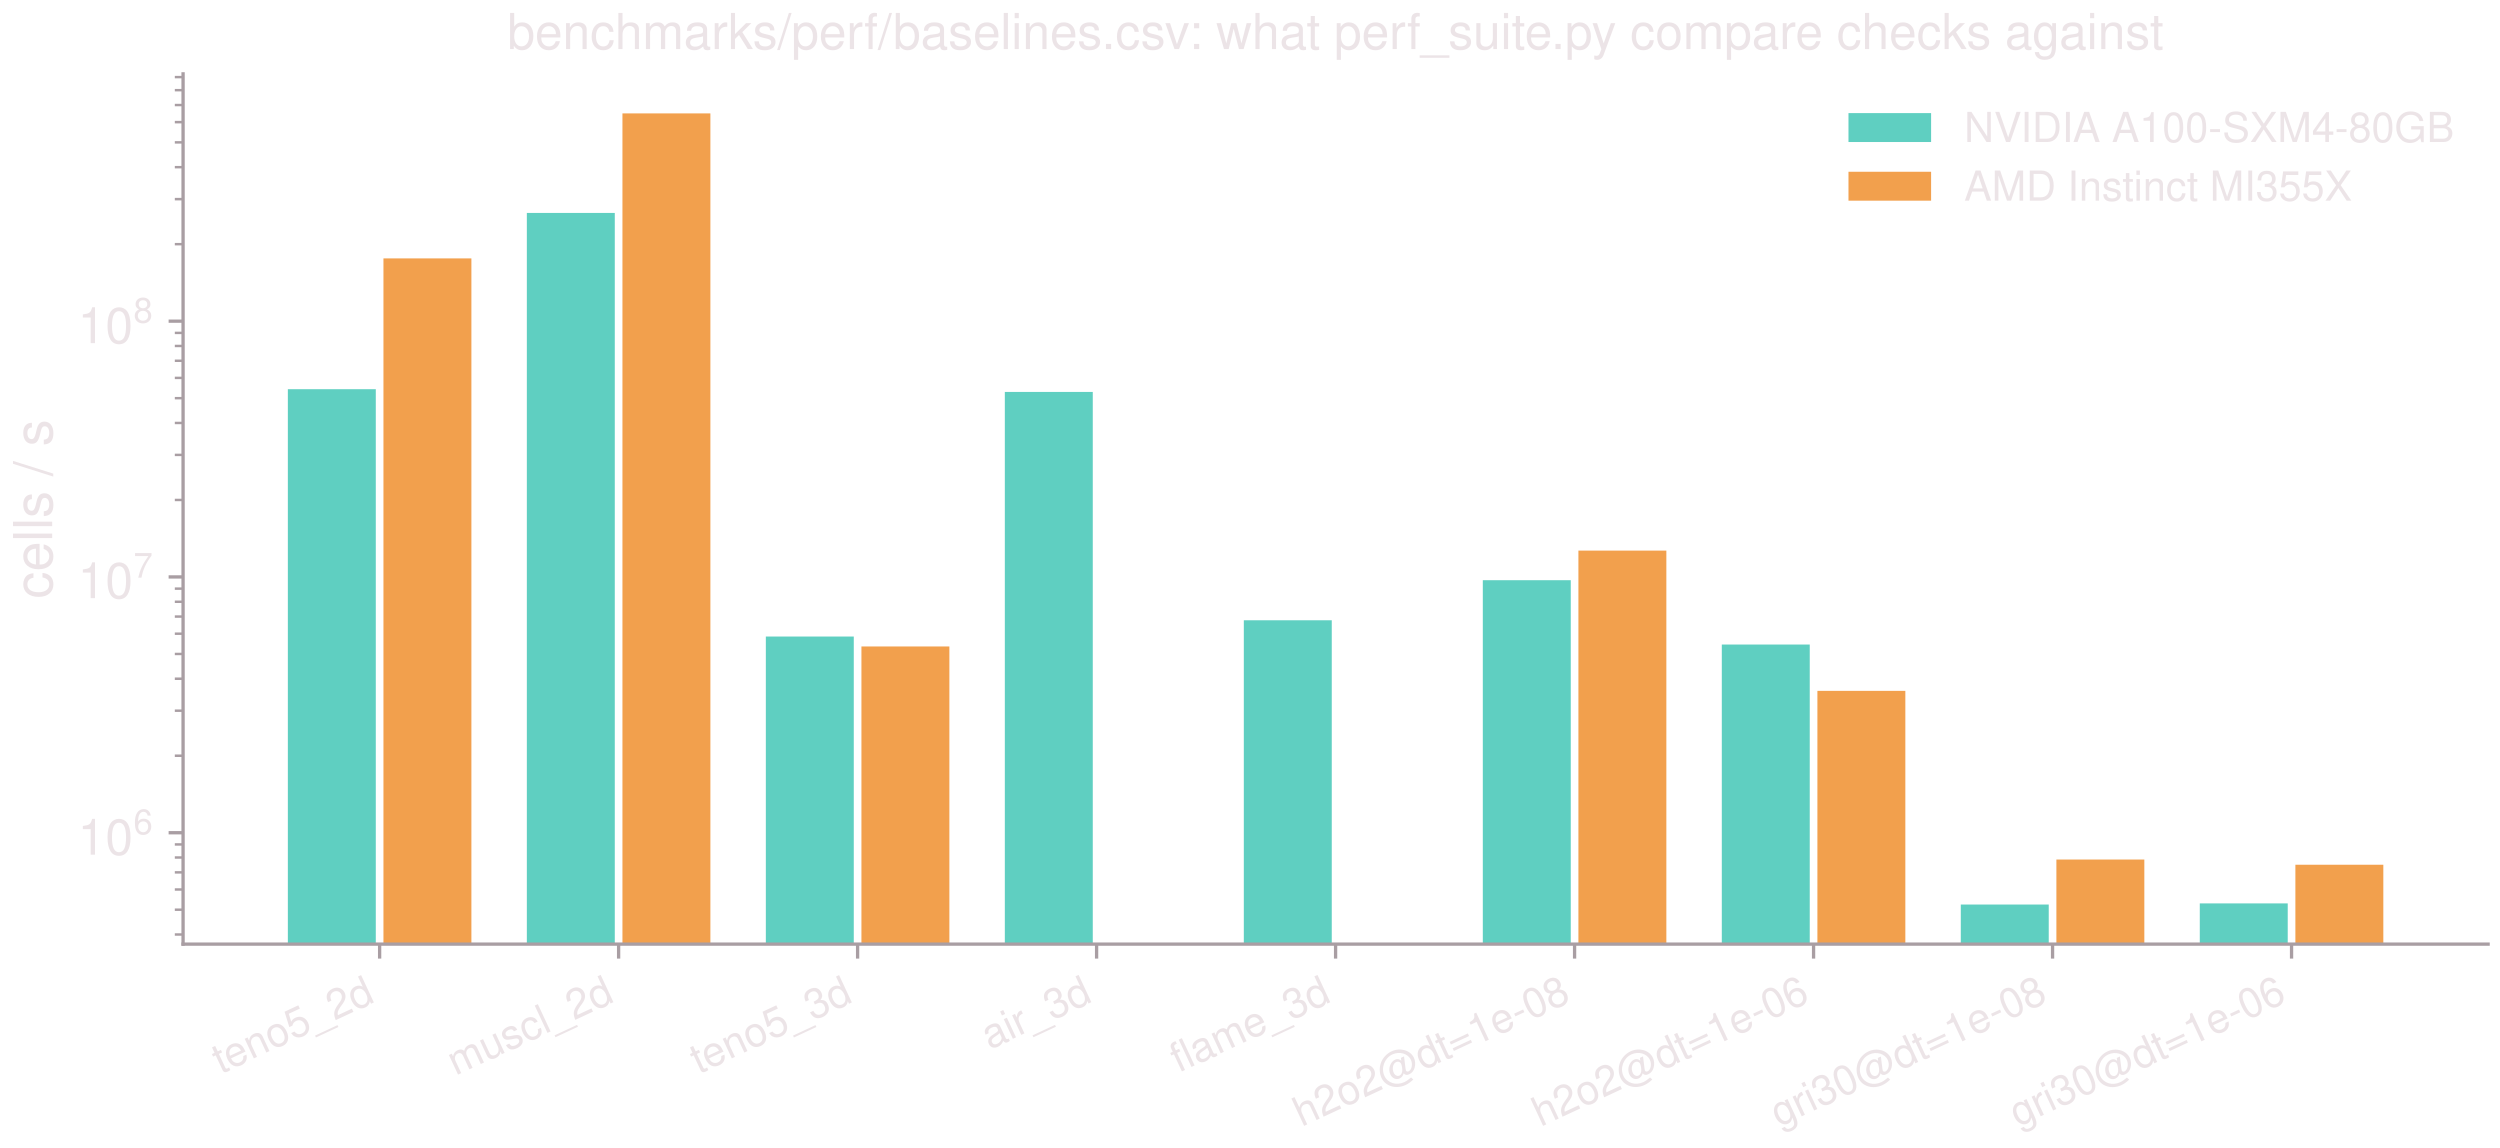
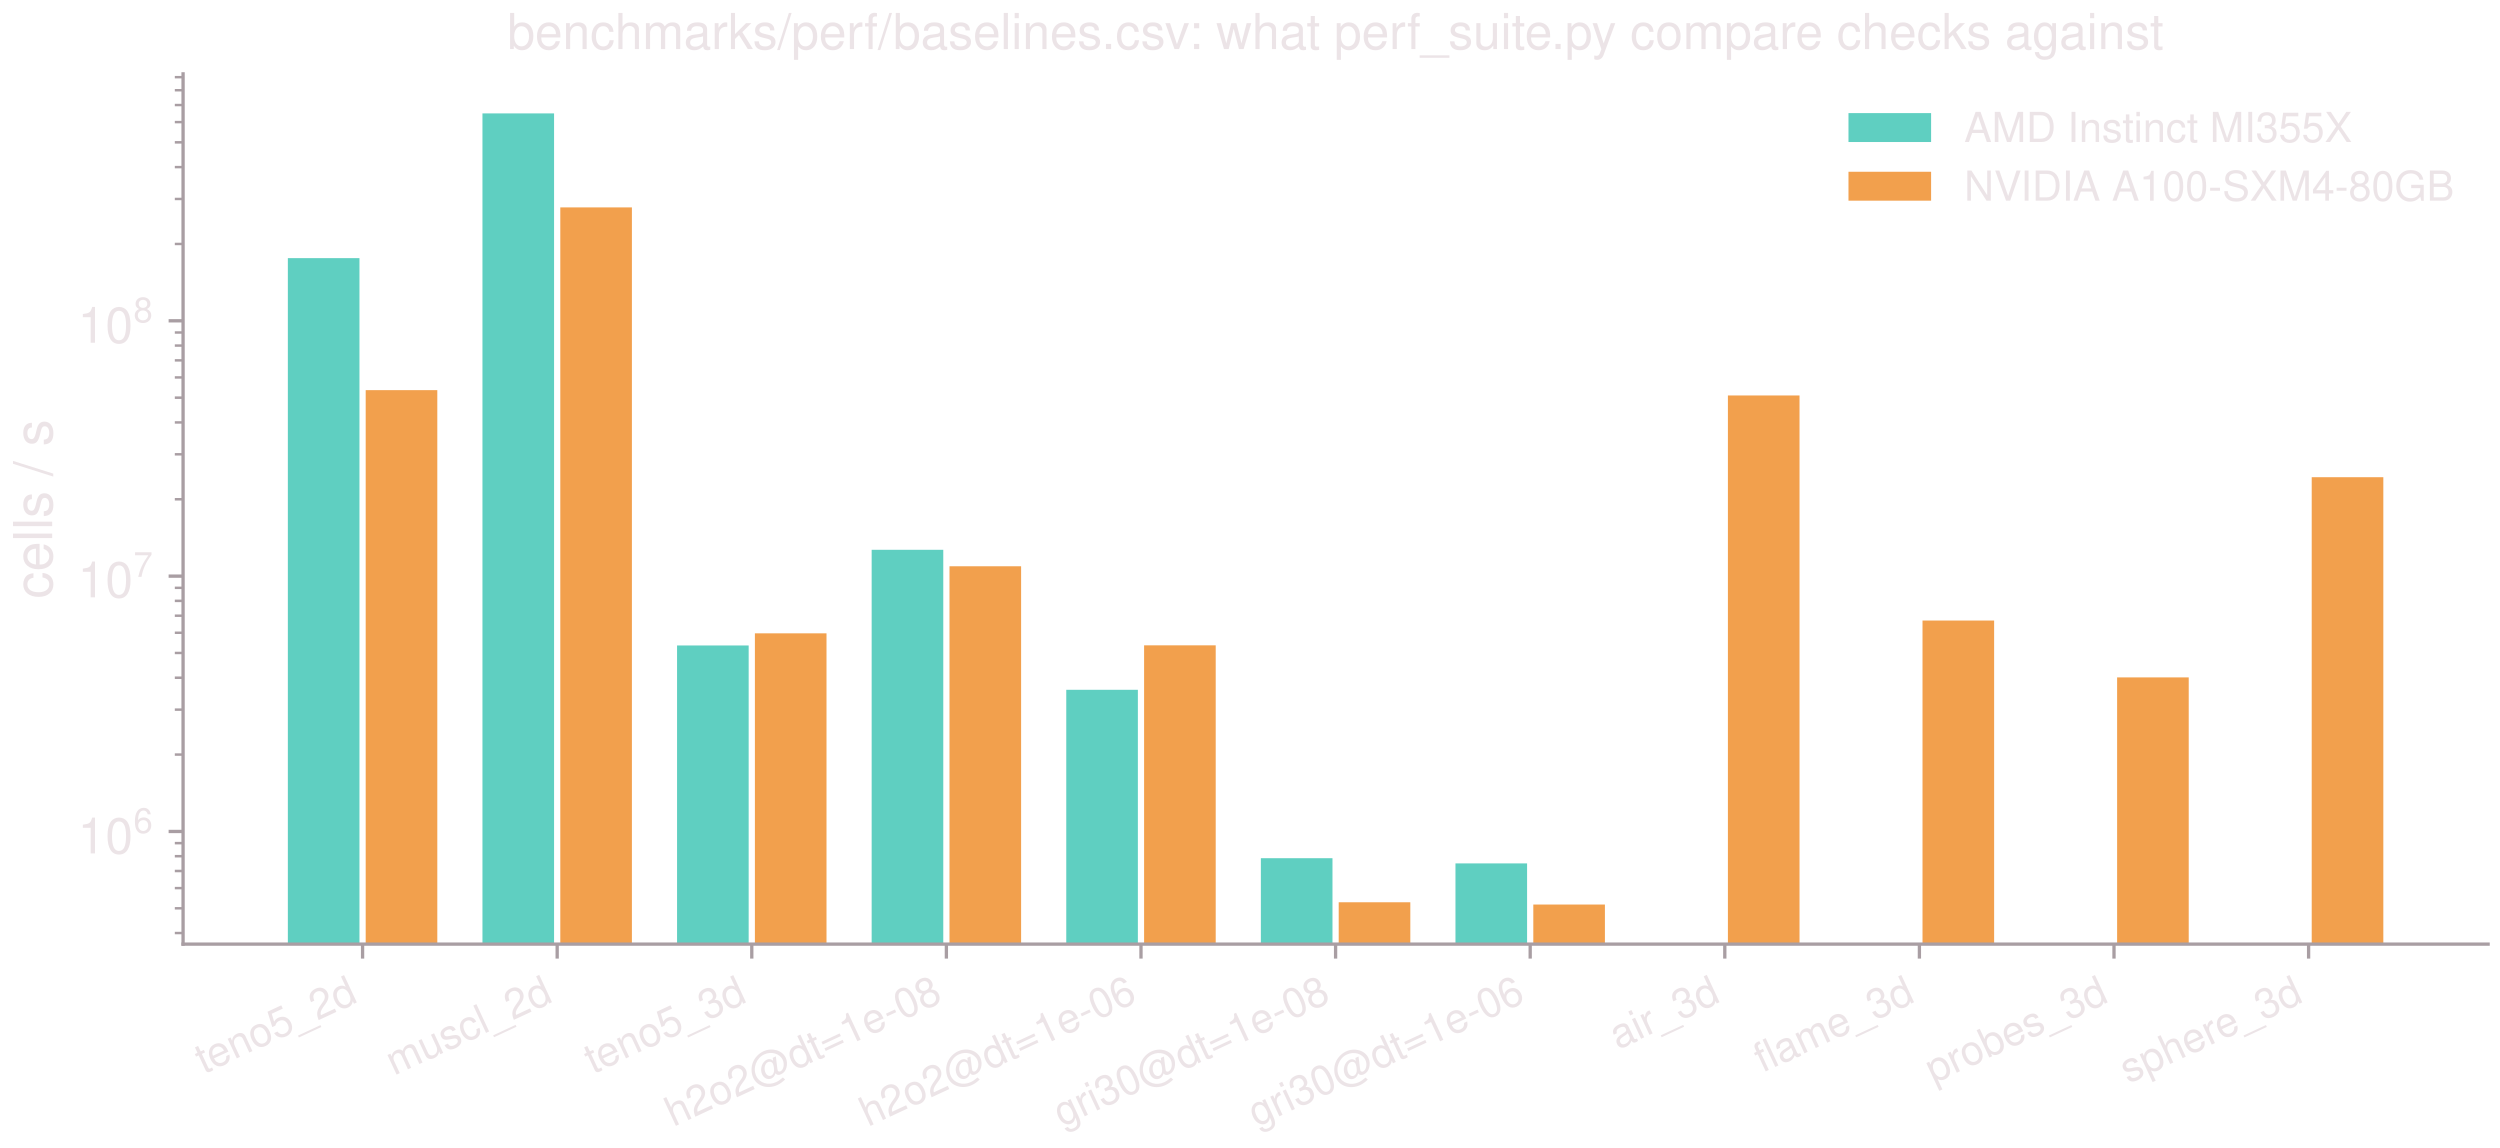
<svg xmlns="http://www.w3.org/2000/svg" xmlns:xlink="http://www.w3.org/1999/xlink" width="605.199pt" height="277.722pt" viewBox="0 0 605.199 277.722" version="1.1">
  <defs>
    <style type="text/css">*{stroke-linejoin: round; stroke-linecap: butt}</style>
  </defs>
  <g id="figure_1">
    <g id="patch_1">
      <path d="M -0 277.722  L 605.199 277.722  L 605.199 0  L -0 0  L -0 277.722  z " style="fill: none" />
    </g>
    <g id="axes_1">
      <g id="patch_2">
        <path d="M 44.319 228.552  L 602.319 228.552  L 602.319 17.88  L 44.319 17.88  L 44.319 228.552  z " style="fill: none" />
      </g>
      <g id="patch_3">
-         <path d="M 69.683 62491.98  L 90.973 62491.98  L 90.973 94.22  L 69.683 94.22  z " clip-path="url(#p483e3d25a0)" style="fill: #5fcfc1" />
+         <path d="M 69.683 62380.965  L 87.019 62380.965  L 87.019 62.485  L 69.683 62.485  z " clip-path="url(#p483e3d25a0)" style="fill: #5fcfc1" />
      </g>
      <g id="patch_4">
-         <path d="M 127.538 62491.98  L 148.828 62491.98  L 148.828 51.542  L 127.538 51.542  z " clip-path="url(#p483e3d25a0)" style="fill: #5fcfc1" />
+         <path d="M 116.792 62380.965  L 134.128 62380.965  L 134.128 27.456  L 116.792 27.456  z " clip-path="url(#p483e3d25a0)" style="fill: #5fcfc1" />
      </g>
      <g id="patch_5">
-         <path d="M 185.393 62491.98  L 206.683 62491.98  L 206.683 154.086  L 185.393 154.086  z " clip-path="url(#p483e3d25a0)" style="fill: #5fcfc1" />
+         <path d="M 163.901 62380.965  L 181.237 62380.965  L 181.237 156.259  L 163.901 156.259  z " clip-path="url(#p483e3d25a0)" style="fill: #5fcfc1" />
      </g>
      <g id="patch_6">
-         <path d="M 243.248 62491.98  L 264.538 62491.98  L 264.538 94.873  L 243.248 94.873  z " clip-path="url(#p483e3d25a0)" style="fill: #5fcfc1" />
+         <path d="M 211.01 62380.965  L 228.347 62380.965  L 228.347 133.095  L 211.01 133.095  z " clip-path="url(#p483e3d25a0)" style="fill: #5fcfc1" />
      </g>
      <g id="patch_7">
-         <path d="M 301.103 62491.98  L 322.393 62491.98  L 322.393 150.158  L 301.103 150.158  z " clip-path="url(#p483e3d25a0)" style="fill: #5fcfc1" />
+         <path d="M 258.12 62380.965  L 275.456 62380.965  L 275.456 166.99  L 258.12 166.99  z " clip-path="url(#p483e3d25a0)" style="fill: #5fcfc1" />
      </g>
      <g id="patch_8">
-         <path d="M 358.958 62491.98  L 380.248 62491.98  L 380.248 140.451  L 358.958 140.451  z " clip-path="url(#p483e3d25a0)" style="fill: #5fcfc1" />
+         <path d="M 305.229 62380.965  L 322.565 62380.965  L 322.565 207.755  L 305.229 207.755  z " clip-path="url(#p483e3d25a0)" style="fill: #5fcfc1" />
      </g>
      <g id="patch_9">
-         <path d="M 416.813 62491.98  L 438.103 62491.98  L 438.103 156.02  L 416.813 156.02  z " clip-path="url(#p483e3d25a0)" style="fill: #5fcfc1" />
+         <path d="M 352.338 62380.965  L 369.675 62380.965  L 369.675 209.014  L 352.338 209.014  z " clip-path="url(#p483e3d25a0)" style="fill: #5fcfc1" />
      </g>
      <g id="patch_10">
-         <path d="M 474.668 62491.98  L 495.958 62491.98  L 495.958 218.976  L 474.668 218.976  z " clip-path="url(#p483e3d25a0)" style="fill: #5fcfc1" />
+         <path d="M 88.526 62380.965  L 105.863 62380.965  L 105.863 94.45  L 88.526 94.45  z " clip-path="url(#p483e3d25a0)" style="fill: #f2a04d" />
      </g>
      <g id="patch_11">
-         <path d="M 532.523 62491.98  L 553.813 62491.98  L 553.813 218.69  L 532.523 218.69  z " clip-path="url(#p483e3d25a0)" style="fill: #5fcfc1" />
+         <path d="M 135.636 62380.965  L 152.972 62380.965  L 152.972 50.214  L 135.636 50.214  z " clip-path="url(#p483e3d25a0)" style="fill: #f2a04d" />
      </g>
      <g id="patch_12">
-         <path d="M 92.825 62491.98  L 114.115 62491.98  L 114.115 62.547  L 92.825 62.547  z " clip-path="url(#p483e3d25a0)" style="fill: #f2a04d" />
+         <path d="M 182.745 62380.965  L 200.081 62380.965  L 200.081 153.315  L 182.745 153.315  z " clip-path="url(#p483e3d25a0)" style="fill: #f2a04d" />
      </g>
      <g id="patch_13">
-         <path d="M 150.68 62491.98  L 171.97 62491.98  L 171.97 27.456  L 150.68 27.456  z " clip-path="url(#p483e3d25a0)" style="fill: #f2a04d" />
+         <path d="M 229.854 62380.965  L 247.19 62380.965  L 247.19 137.082  L 229.854 137.082  z " clip-path="url(#p483e3d25a0)" style="fill: #f2a04d" />
      </g>
      <g id="patch_14">
-         <path d="M 208.535 62491.98  L 229.825 62491.98  L 229.825 156.488  L 208.535 156.488  z " clip-path="url(#p483e3d25a0)" style="fill: #f2a04d" />
+         <path d="M 276.963 62380.965  L 294.3 62380.965  L 294.3 156.224  L 276.963 156.224  z " clip-path="url(#p483e3d25a0)" style="fill: #f2a04d" />
      </g>
      <g id="patch_15">
-         <path d="M 382.1 62491.98  L 403.39 62491.98  L 403.39 133.283  L 382.1 133.283  z " clip-path="url(#p483e3d25a0)" style="fill: #f2a04d" />
+         <path d="M 324.073 62380.965  L 341.409 62380.965  L 341.409 218.426  L 324.073 218.426  z " clip-path="url(#p483e3d25a0)" style="fill: #f2a04d" />
      </g>
      <g id="patch_16">
-         <path d="M 439.955 62491.98  L 461.245 62491.98  L 461.245 167.239  L 439.955 167.239  z " clip-path="url(#p483e3d25a0)" style="fill: #f2a04d" />
+         <path d="M 371.182 62380.965  L 388.518 62380.965  L 388.518 218.976  L 371.182 218.976  z " clip-path="url(#p483e3d25a0)" style="fill: #f2a04d" />
      </g>
      <g id="patch_17">
-         <path d="M 497.81 62491.98  L 519.1 62491.98  L 519.1 208.076  L 497.81 208.076  z " clip-path="url(#p483e3d25a0)" style="fill: #f2a04d" />
+         <path d="M 418.291 62380.965  L 435.628 62380.965  L 435.628 95.735  L 418.291 95.735  z " clip-path="url(#p483e3d25a0)" style="fill: #f2a04d" />
      </g>
      <g id="patch_18">
-         <path d="M 555.665 62491.98  L 576.955 62491.98  L 576.955 209.337  L 555.665 209.337  z " clip-path="url(#p483e3d25a0)" style="fill: #f2a04d" />
+         <path d="M 465.401 62380.965  L 482.737 62380.965  L 482.737 150.219  L 465.401 150.219  z " clip-path="url(#p483e3d25a0)" style="fill: #f2a04d" />
+       </g>
+       <g id="patch_19">
+         <path d="M 512.51 62380.965  L 529.846 62380.965  L 529.846 163.991  L 512.51 163.991  z " clip-path="url(#p483e3d25a0)" style="fill: #f2a04d" />
+       </g>
+       <g id="patch_20">
+         <path d="M 559.619 62380.965  L 576.955 62380.965  L 576.955 115.525  L 559.619 115.525  z " clip-path="url(#p483e3d25a0)" style="fill: #f2a04d" />
      </g>
      <g id="matplotlib.axis_1">
        <g id="xtick_1">
          <g id="line2d_1">
            <defs>
              <path id="me1e8b48456" d="M 0 0  L 0 3.5  " style="stroke: #a99ea3; stroke-width: 0.8" />
            </defs>
            <g>
-               <use xlink:href="#me1e8b48456" x="91.899" y="228.552" style="fill: #a99ea3; stroke: #a99ea3; stroke-width: 0.8" />
+               <use xlink:href="#me1e8b48456" x="87.773" y="228.552" style="fill: #a99ea3; stroke: #a99ea3; stroke-width: 0.8" />
            </g>
          </g>
          <g id="text_1">
-             <text style="font-size: 10px; font-family: 'Helvetica', 'Arial', 'DejaVu Sans'; fill: #ece4e7" transform="translate(53.38354 259.9745) rotate(-25)">teno5_2d</text>
+             <text style="font-size: 10px; font-family: 'Helvetica', 'Arial', 'DejaVu Sans'; fill: #ece4e7" transform="translate(49.25718 259.9745) rotate(-25)">teno5_2d</text>
          </g>
        </g>
        <g id="xtick_2">
          <g id="line2d_2">
            <g>
-               <use xlink:href="#me1e8b48456" x="149.754" y="228.552" style="fill: #a99ea3; stroke: #a99ea3; stroke-width: 0.8" />
+               <use xlink:href="#me1e8b48456" x="134.882" y="228.552" style="fill: #a99ea3; stroke: #a99ea3; stroke-width: 0.8" />
            </g>
          </g>
          <g id="text_2">
-             <text style="font-size: 10px; font-family: 'Helvetica', 'Arial', 'DejaVu Sans'; fill: #ece4e7" transform="translate(110.2501 260.4354) rotate(-25)">muscl_2d</text>
+             <text style="font-size: 10px; font-family: 'Helvetica', 'Arial', 'DejaVu Sans'; fill: #ece4e7" transform="translate(95.37802 260.4354) rotate(-25)">muscl_2d</text>
          </g>
        </g>
        <g id="xtick_3">
          <g id="line2d_3">
            <g>
-               <use xlink:href="#me1e8b48456" x="207.609" y="228.552" style="fill: #a99ea3; stroke: #a99ea3; stroke-width: 0.8" />
+               <use xlink:href="#me1e8b48456" x="181.991" y="228.552" style="fill: #a99ea3; stroke: #a99ea3; stroke-width: 0.8" />
            </g>
          </g>
          <g id="text_3">
-             <text style="font-size: 10px; font-family: 'Helvetica', 'Arial', 'DejaVu Sans'; fill: #ece4e7" transform="translate(169.0936 259.9745) rotate(-25)">teno5_3d</text>
+             <text style="font-size: 10px; font-family: 'Helvetica', 'Arial', 'DejaVu Sans'; fill: #ece4e7" transform="translate(143.4757 259.9745) rotate(-25)">teno5_3d</text>
          </g>
        </g>
        <g id="xtick_4">
          <g id="line2d_4">
            <g>
-               <use xlink:href="#me1e8b48456" x="265.464" y="228.552" style="fill: #a99ea3; stroke: #a99ea3; stroke-width: 0.8" />
+               <use xlink:href="#me1e8b48456" x="229.1" y="228.552" style="fill: #a99ea3; stroke: #a99ea3; stroke-width: 0.8" />
            </g>
          </g>
          <g id="text_4">
-             <text style="font-size: 10px; font-family: 'Helvetica', 'Arial', 'DejaVu Sans'; fill: #ece4e7" transform="translate(239.5547 254.0961) rotate(-25)">air_3d</text>
+             <text style="font-size: 10px; font-family: 'Helvetica', 'Arial', 'DejaVu Sans'; fill: #ece4e7" transform="translate(162.9936 272.8406) rotate(-25)">h2o2@dt=1e-08</text>
          </g>
        </g>
        <g id="xtick_5">
          <g id="line2d_5">
            <g>
-               <use xlink:href="#me1e8b48456" x="323.319" y="228.552" style="fill: #a99ea3; stroke: #a99ea3; stroke-width: 0.8" />
+               <use xlink:href="#me1e8b48456" x="276.21" y="228.552" style="fill: #a99ea3; stroke: #a99ea3; stroke-width: 0.8" />
            </g>
          </g>
          <g id="text_5">
-             <text style="font-size: 10px; font-family: 'Helvetica', 'Arial', 'DejaVu Sans'; fill: #ece4e7" transform="translate(285.3205 259.7334) rotate(-25)">flame_3d</text>
+             <text style="font-size: 10px; font-family: 'Helvetica', 'Arial', 'DejaVu Sans'; fill: #ece4e7" transform="translate(210.1029 272.8406) rotate(-25)">h2o2@dt=1e-06</text>
          </g>
        </g>
        <g id="xtick_6">
          <g id="line2d_6">
            <g>
-               <use xlink:href="#me1e8b48456" x="381.174" y="228.552" style="fill: #a99ea3; stroke: #a99ea3; stroke-width: 0.8" />
+               <use xlink:href="#me1e8b48456" x="323.319" y="228.552" style="fill: #a99ea3; stroke: #a99ea3; stroke-width: 0.8" />
            </g>
          </g>
          <g id="text_6">
-             <text style="font-size: 10px; font-family: 'Helvetica', 'Arial', 'DejaVu Sans'; fill: #ece4e7" transform="translate(315.0672 272.8406) rotate(-25)">h2o2@dt=1e-08</text>
+             <text style="font-size: 10px; font-family: 'Helvetica', 'Arial', 'DejaVu Sans'; fill: #ece4e7" transform="translate(257.0037 272.8366) rotate(-25)">gri30@dt=1e-08</text>
          </g>
        </g>
        <g id="xtick_7">
          <g id="line2d_7">
            <g>
-               <use xlink:href="#me1e8b48456" x="439.029" y="228.552" style="fill: #a99ea3; stroke: #a99ea3; stroke-width: 0.8" />
+               <use xlink:href="#me1e8b48456" x="370.428" y="228.552" style="fill: #a99ea3; stroke: #a99ea3; stroke-width: 0.8" />
            </g>
          </g>
          <g id="text_7">
-             <text style="font-size: 10px; font-family: 'Helvetica', 'Arial', 'DejaVu Sans'; fill: #ece4e7" transform="translate(372.9222 272.8406) rotate(-25)">h2o2@dt=1e-06</text>
+             <text style="font-size: 10px; font-family: 'Helvetica', 'Arial', 'DejaVu Sans'; fill: #ece4e7" transform="translate(304.113 272.8366) rotate(-25)">gri30@dt=1e-06</text>
          </g>
        </g>
        <g id="xtick_8">
          <g id="line2d_8">
            <g>
-               <use xlink:href="#me1e8b48456" x="496.884" y="228.552" style="fill: #a99ea3; stroke: #a99ea3; stroke-width: 0.8" />
+               <use xlink:href="#me1e8b48456" x="417.538" y="228.552" style="fill: #a99ea3; stroke: #a99ea3; stroke-width: 0.8" />
            </g>
          </g>
          <g id="text_8">
-             <text style="font-size: 10px; font-family: 'Helvetica', 'Arial', 'DejaVu Sans'; fill: #ece4e7" transform="translate(430.5688 272.8366) rotate(-25)">gri30@dt=1e-08</text>
+             <text style="font-size: 10px; font-family: 'Helvetica', 'Arial', 'DejaVu Sans'; fill: #ece4e7" transform="translate(391.6283 254.0961) rotate(-25)">air_3d</text>
          </g>
        </g>
        <g id="xtick_9">
          <g id="line2d_9">
            <g>
-               <use xlink:href="#me1e8b48456" x="554.739" y="228.552" style="fill: #a99ea3; stroke: #a99ea3; stroke-width: 0.8" />
+               <use xlink:href="#me1e8b48456" x="464.647" y="228.552" style="fill: #a99ea3; stroke: #a99ea3; stroke-width: 0.8" />
            </g>
          </g>
          <g id="text_9">
-             <text style="font-size: 10px; font-family: 'Helvetica', 'Arial', 'DejaVu Sans'; fill: #ece4e7" transform="translate(488.4238 272.8366) rotate(-25)">gri30@dt=1e-06</text>
+             <text style="font-size: 10px; font-family: 'Helvetica', 'Arial', 'DejaVu Sans'; fill: #ece4e7" transform="translate(426.6483 259.7334) rotate(-25)">flame_3d</text>
+           </g>
+         </g>
+         <g id="xtick_10">
+           <g id="line2d_10">
+             <g>
+               <use xlink:href="#me1e8b48456" x="511.756" y="228.552" style="fill: #a99ea3; stroke: #a99ea3; stroke-width: 0.8" />
+             </g>
+           </g>
+           <g id="text_10">
+             <text style="font-size: 10px; font-family: 'Helvetica', 'Arial', 'DejaVu Sans'; fill: #ece4e7" transform="translate(468.0465 262.3207) rotate(-25)">probes_3d</text>
+           </g>
+         </g>
+         <g id="xtick_11">
+           <g id="line2d_11">
+             <g>
+               <use xlink:href="#me1e8b48456" x="558.865" y="228.552" style="fill: #a99ea3; stroke: #a99ea3; stroke-width: 0.8" />
+             </g>
+           </g>
+           <g id="text_11">
+             <text style="font-size: 10px; font-family: 'Helvetica', 'Arial', 'DejaVu Sans'; fill: #ece4e7" transform="translate(515.1558 262.3207) rotate(-25)">sphere_3d</text>
          </g>
        </g>
      </g>
      <g id="matplotlib.axis_2">
        <g id="ytick_1">
-           <g id="line2d_10">
+           <g id="line2d_12">
            <defs>
              <path id="m45a4b21da7" d="M 0 0  L -3.5 0  " style="stroke: #a99ea3; stroke-width: 0.8" />
            </defs>
            <g>
-               <use xlink:href="#m45a4b21da7" x="44.319" y="201.587" style="fill: #a99ea3; stroke: #a99ea3; stroke-width: 0.8" />
-             </g>
-           </g>
-           <g id="text_10">
-             <g style="fill: #ece4e7" transform="translate(18.83898 207.047)">
+               <use xlink:href="#m45a4b21da7" x="44.319" y="201.278" style="fill: #a99ea3; stroke: #a99ea3; stroke-width: 0.8" />
+             </g>
+           </g>
+           <g id="text_12">
+             <g style="fill: #ece4e7" transform="translate(18.83898 206.7376)">
              <text>
                <tspan x="0" y="-0.149" style="font-size: 12px; font-family: 'Helvetica'; fill: #ece4e7">1</tspan>
                <tspan x="6.674" y="-0.149" style="font-size: 12px; font-family: 'Helvetica'; fill: #ece4e7">0</tspan>
                <tspan x="13.463" y="-5.105" style="font-size: 8.4px; font-family: 'Helvetica'; fill: #ece4e7">6</tspan>
              </text>
            </g>
          </g>
        </g>
        <g id="ytick_2">
-           <g id="line2d_11">
-             <g>
-               <use xlink:href="#m45a4b21da7" x="44.319" y="139.668" style="fill: #a99ea3; stroke: #a99ea3; stroke-width: 0.8" />
-             </g>
-           </g>
-           <g id="text_11">
-             <g style="fill: #ece4e7" transform="translate(18.83898 145.0682)">
+           <g id="line2d_13">
+             <g>
+               <use xlink:href="#m45a4b21da7" x="44.319" y="139.469" style="fill: #a99ea3; stroke: #a99ea3; stroke-width: 0.8" />
+             </g>
+           </g>
+           <g id="text_13">
+             <g style="fill: #ece4e7" transform="translate(18.83898 144.8687)">
              <text>
                <tspan x="0" y="-0.269" style="font-size: 12px; font-family: 'Helvetica'; fill: #ece4e7">1</tspan>
                <tspan x="6.674" y="-0.269" style="font-size: 12px; font-family: 'Helvetica'; fill: #ece4e7">0</tspan>
                <tspan x="13.463" y="-5.225" style="font-size: 8.4px; font-family: 'Helvetica'; fill: #ece4e7">7</tspan>
              </text>
            </g>
          </g>
        </g>
        <g id="ytick_3">
-           <g id="line2d_12">
-             <g>
-               <use xlink:href="#m45a4b21da7" x="44.319" y="77.749" style="fill: #a99ea3; stroke: #a99ea3; stroke-width: 0.8" />
-             </g>
-           </g>
-           <g id="text_12">
-             <g style="fill: #ece4e7" transform="translate(18.83898 83.20928)">
+           <g id="line2d_14">
+             <g>
+               <use xlink:href="#m45a4b21da7" x="44.319" y="77.66" style="fill: #a99ea3; stroke: #a99ea3; stroke-width: 0.8" />
+             </g>
+           </g>
+           <g id="text_14">
+             <g style="fill: #ece4e7" transform="translate(18.83898 83.1199)">
              <text>
                <tspan x="0" y="-0.149" style="font-size: 12px; font-family: 'Helvetica'; fill: #ece4e7">1</tspan>
                <tspan x="6.674" y="-0.149" style="font-size: 12px; font-family: 'Helvetica'; fill: #ece4e7">0</tspan>
                <tspan x="13.463" y="-5.105" style="font-size: 8.4px; font-family: 'Helvetica'; fill: #ece4e7">8</tspan>
              </text>
            </g>
          </g>
        </g>
        <g id="ytick_4">
-           <g id="line2d_13">
+           <g id="line2d_15">
            <defs>
              <path id="m265b139cae" d="M 0 0  L -2 0  " style="stroke: #a99ea3; stroke-width: 0.6" />
            </defs>
            <g>
-               <use xlink:href="#m265b139cae" x="44.319" y="226.227" style="fill: #a99ea3; stroke: #a99ea3; stroke-width: 0.6" />
+               <use xlink:href="#m265b139cae" x="44.319" y="225.874" style="fill: #a99ea3; stroke: #a99ea3; stroke-width: 0.6" />
            </g>
          </g>
        </g>
        <g id="ytick_5">
-           <g id="line2d_14">
-             <g>
-               <use xlink:href="#m265b139cae" x="44.319" y="220.226" style="fill: #a99ea3; stroke: #a99ea3; stroke-width: 0.6" />
+           <g id="line2d_16">
+             <g>
+               <use xlink:href="#m265b139cae" x="44.319" y="219.884" style="fill: #a99ea3; stroke: #a99ea3; stroke-width: 0.6" />
            </g>
          </g>
        </g>
        <g id="ytick_6">
-           <g id="line2d_15">
-             <g>
-               <use xlink:href="#m265b139cae" x="44.319" y="215.324" style="fill: #a99ea3; stroke: #a99ea3; stroke-width: 0.6" />
+           <g id="line2d_17">
+             <g>
+               <use xlink:href="#m265b139cae" x="44.319" y="214.99" style="fill: #a99ea3; stroke: #a99ea3; stroke-width: 0.6" />
            </g>
          </g>
        </g>
        <g id="ytick_7">
-           <g id="line2d_16">
-             <g>
-               <use xlink:href="#m265b139cae" x="44.319" y="211.178" style="fill: #a99ea3; stroke: #a99ea3; stroke-width: 0.6" />
+           <g id="line2d_18">
+             <g>
+               <use xlink:href="#m265b139cae" x="44.319" y="210.852" style="fill: #a99ea3; stroke: #a99ea3; stroke-width: 0.6" />
            </g>
          </g>
        </g>
        <g id="ytick_8">
-           <g id="line2d_17">
-             <g>
-               <use xlink:href="#m265b139cae" x="44.319" y="207.588" style="fill: #a99ea3; stroke: #a99ea3; stroke-width: 0.6" />
+           <g id="line2d_19">
+             <g>
+               <use xlink:href="#m265b139cae" x="44.319" y="207.267" style="fill: #a99ea3; stroke: #a99ea3; stroke-width: 0.6" />
            </g>
          </g>
        </g>
        <g id="ytick_9">
-           <g id="line2d_18">
-             <g>
-               <use xlink:href="#m265b139cae" x="44.319" y="204.42" style="fill: #a99ea3; stroke: #a99ea3; stroke-width: 0.6" />
+           <g id="line2d_20">
+             <g>
+               <use xlink:href="#m265b139cae" x="44.319" y="204.106" style="fill: #a99ea3; stroke: #a99ea3; stroke-width: 0.6" />
            </g>
          </g>
        </g>
        <g id="ytick_10">
-           <g id="line2d_19">
-             <g>
-               <use xlink:href="#m265b139cae" x="44.319" y="182.948" style="fill: #a99ea3; stroke: #a99ea3; stroke-width: 0.6" />
+           <g id="line2d_21">
+             <g>
+               <use xlink:href="#m265b139cae" x="44.319" y="182.671" style="fill: #a99ea3; stroke: #a99ea3; stroke-width: 0.6" />
            </g>
          </g>
        </g>
        <g id="ytick_11">
-           <g id="line2d_20">
-             <g>
-               <use xlink:href="#m265b139cae" x="44.319" y="172.044" style="fill: #a99ea3; stroke: #a99ea3; stroke-width: 0.6" />
+           <g id="line2d_22">
+             <g>
+               <use xlink:href="#m265b139cae" x="44.319" y="171.787" style="fill: #a99ea3; stroke: #a99ea3; stroke-width: 0.6" />
            </g>
          </g>
        </g>
        <g id="ytick_12">
-           <g id="line2d_21">
-             <g>
-               <use xlink:href="#m265b139cae" x="44.319" y="164.308" style="fill: #a99ea3; stroke: #a99ea3; stroke-width: 0.6" />
+           <g id="line2d_23">
+             <g>
+               <use xlink:href="#m265b139cae" x="44.319" y="164.065" style="fill: #a99ea3; stroke: #a99ea3; stroke-width: 0.6" />
            </g>
          </g>
        </g>
        <g id="ytick_13">
-           <g id="line2d_22">
-             <g>
-               <use xlink:href="#m265b139cae" x="44.319" y="158.308" style="fill: #a99ea3; stroke: #a99ea3; stroke-width: 0.6" />
+           <g id="line2d_24">
+             <g>
+               <use xlink:href="#m265b139cae" x="44.319" y="158.075" style="fill: #a99ea3; stroke: #a99ea3; stroke-width: 0.6" />
            </g>
          </g>
        </g>
        <g id="ytick_14">
-           <g id="line2d_23">
-             <g>
-               <use xlink:href="#m265b139cae" x="44.319" y="153.405" style="fill: #a99ea3; stroke: #a99ea3; stroke-width: 0.6" />
+           <g id="line2d_25">
+             <g>
+               <use xlink:href="#m265b139cae" x="44.319" y="153.181" style="fill: #a99ea3; stroke: #a99ea3; stroke-width: 0.6" />
            </g>
          </g>
        </g>
        <g id="ytick_15">
-           <g id="line2d_24">
-             <g>
-               <use xlink:href="#m265b139cae" x="44.319" y="149.26" style="fill: #a99ea3; stroke: #a99ea3; stroke-width: 0.6" />
+           <g id="line2d_26">
+             <g>
+               <use xlink:href="#m265b139cae" x="44.319" y="149.043" style="fill: #a99ea3; stroke: #a99ea3; stroke-width: 0.6" />
            </g>
          </g>
        </g>
        <g id="ytick_16">
-           <g id="line2d_25">
-             <g>
-               <use xlink:href="#m265b139cae" x="44.319" y="145.669" style="fill: #a99ea3; stroke: #a99ea3; stroke-width: 0.6" />
+           <g id="line2d_27">
+             <g>
+               <use xlink:href="#m265b139cae" x="44.319" y="145.459" style="fill: #a99ea3; stroke: #a99ea3; stroke-width: 0.6" />
            </g>
          </g>
        </g>
        <g id="ytick_17">
-           <g id="line2d_26">
-             <g>
-               <use xlink:href="#m265b139cae" x="44.319" y="142.501" style="fill: #a99ea3; stroke: #a99ea3; stroke-width: 0.6" />
+           <g id="line2d_28">
+             <g>
+               <use xlink:href="#m265b139cae" x="44.319" y="142.297" style="fill: #a99ea3; stroke: #a99ea3; stroke-width: 0.6" />
            </g>
          </g>
        </g>
        <g id="ytick_18">
-           <g id="line2d_27">
-             <g>
-               <use xlink:href="#m265b139cae" x="44.319" y="121.029" style="fill: #a99ea3; stroke: #a99ea3; stroke-width: 0.6" />
+           <g id="line2d_29">
+             <g>
+               <use xlink:href="#m265b139cae" x="44.319" y="120.862" style="fill: #a99ea3; stroke: #a99ea3; stroke-width: 0.6" />
            </g>
          </g>
        </g>
        <g id="ytick_19">
-           <g id="line2d_28">
-             <g>
-               <use xlink:href="#m265b139cae" x="44.319" y="110.125" style="fill: #a99ea3; stroke: #a99ea3; stroke-width: 0.6" />
+           <g id="line2d_30">
+             <g>
+               <use xlink:href="#m265b139cae" x="44.319" y="109.978" style="fill: #a99ea3; stroke: #a99ea3; stroke-width: 0.6" />
            </g>
          </g>
        </g>
        <g id="ytick_20">
-           <g id="line2d_29">
-             <g>
-               <use xlink:href="#m265b139cae" x="44.319" y="102.389" style="fill: #a99ea3; stroke: #a99ea3; stroke-width: 0.6" />
+           <g id="line2d_31">
+             <g>
+               <use xlink:href="#m265b139cae" x="44.319" y="102.256" style="fill: #a99ea3; stroke: #a99ea3; stroke-width: 0.6" />
            </g>
          </g>
        </g>
        <g id="ytick_21">
-           <g id="line2d_30">
-             <g>
-               <use xlink:href="#m265b139cae" x="44.319" y="96.389" style="fill: #a99ea3; stroke: #a99ea3; stroke-width: 0.6" />
+           <g id="line2d_32">
+             <g>
+               <use xlink:href="#m265b139cae" x="44.319" y="96.266" style="fill: #a99ea3; stroke: #a99ea3; stroke-width: 0.6" />
            </g>
          </g>
        </g>
        <g id="ytick_22">
-           <g id="line2d_31">
-             <g>
-               <use xlink:href="#m265b139cae" x="44.319" y="91.486" style="fill: #a99ea3; stroke: #a99ea3; stroke-width: 0.6" />
+           <g id="line2d_33">
+             <g>
+               <use xlink:href="#m265b139cae" x="44.319" y="91.372" style="fill: #a99ea3; stroke: #a99ea3; stroke-width: 0.6" />
            </g>
          </g>
        </g>
        <g id="ytick_23">
-           <g id="line2d_32">
-             <g>
-               <use xlink:href="#m265b139cae" x="44.319" y="87.341" style="fill: #a99ea3; stroke: #a99ea3; stroke-width: 0.6" />
+           <g id="line2d_34">
+             <g>
+               <use xlink:href="#m265b139cae" x="44.319" y="87.234" style="fill: #a99ea3; stroke: #a99ea3; stroke-width: 0.6" />
            </g>
          </g>
        </g>
        <g id="ytick_24">
-           <g id="line2d_33">
-             <g>
-               <use xlink:href="#m265b139cae" x="44.319" y="83.75" style="fill: #a99ea3; stroke: #a99ea3; stroke-width: 0.6" />
+           <g id="line2d_35">
+             <g>
+               <use xlink:href="#m265b139cae" x="44.319" y="83.65" style="fill: #a99ea3; stroke: #a99ea3; stroke-width: 0.6" />
            </g>
          </g>
        </g>
        <g id="ytick_25">
-           <g id="line2d_34">
-             <g>
-               <use xlink:href="#m265b139cae" x="44.319" y="80.583" style="fill: #a99ea3; stroke: #a99ea3; stroke-width: 0.6" />
+           <g id="line2d_36">
+             <g>
+               <use xlink:href="#m265b139cae" x="44.319" y="80.488" style="fill: #a99ea3; stroke: #a99ea3; stroke-width: 0.6" />
            </g>
          </g>
        </g>
        <g id="ytick_26">
-           <g id="line2d_35">
-             <g>
-               <use xlink:href="#m265b139cae" x="44.319" y="59.11" style="fill: #a99ea3; stroke: #a99ea3; stroke-width: 0.6" />
+           <g id="line2d_37">
+             <g>
+               <use xlink:href="#m265b139cae" x="44.319" y="59.054" style="fill: #a99ea3; stroke: #a99ea3; stroke-width: 0.6" />
            </g>
          </g>
        </g>
        <g id="ytick_27">
-           <g id="line2d_36">
-             <g>
-               <use xlink:href="#m265b139cae" x="44.319" y="48.206" style="fill: #a99ea3; stroke: #a99ea3; stroke-width: 0.6" />
+           <g id="line2d_38">
+             <g>
+               <use xlink:href="#m265b139cae" x="44.319" y="48.17" style="fill: #a99ea3; stroke: #a99ea3; stroke-width: 0.6" />
            </g>
          </g>
        </g>
        <g id="ytick_28">
-           <g id="line2d_37">
-             <g>
-               <use xlink:href="#m265b139cae" x="44.319" y="40.47" style="fill: #a99ea3; stroke: #a99ea3; stroke-width: 0.6" />
+           <g id="line2d_39">
+             <g>
+               <use xlink:href="#m265b139cae" x="44.319" y="40.447" style="fill: #a99ea3; stroke: #a99ea3; stroke-width: 0.6" />
            </g>
          </g>
        </g>
        <g id="ytick_29">
-           <g id="line2d_38">
-             <g>
-               <use xlink:href="#m265b139cae" x="44.319" y="34.47" style="fill: #a99ea3; stroke: #a99ea3; stroke-width: 0.6" />
+           <g id="line2d_40">
+             <g>
+               <use xlink:href="#m265b139cae" x="44.319" y="34.457" style="fill: #a99ea3; stroke: #a99ea3; stroke-width: 0.6" />
            </g>
          </g>
        </g>
        <g id="ytick_30">
-           <g id="line2d_39">
-             <g>
-               <use xlink:href="#m265b139cae" x="44.319" y="29.567" style="fill: #a99ea3; stroke: #a99ea3; stroke-width: 0.6" />
+           <g id="line2d_41">
+             <g>
+               <use xlink:href="#m265b139cae" x="44.319" y="29.563" style="fill: #a99ea3; stroke: #a99ea3; stroke-width: 0.6" />
            </g>
          </g>
        </g>
        <g id="ytick_31">
-           <g id="line2d_40">
-             <g>
-               <use xlink:href="#m265b139cae" x="44.319" y="25.422" style="fill: #a99ea3; stroke: #a99ea3; stroke-width: 0.6" />
+           <g id="line2d_42">
+             <g>
+               <use xlink:href="#m265b139cae" x="44.319" y="25.425" style="fill: #a99ea3; stroke: #a99ea3; stroke-width: 0.6" />
            </g>
          </g>
        </g>
        <g id="ytick_32">
-           <g id="line2d_41">
-             <g>
-               <use xlink:href="#m265b139cae" x="44.319" y="21.831" style="fill: #a99ea3; stroke: #a99ea3; stroke-width: 0.6" />
+           <g id="line2d_43">
+             <g>
+               <use xlink:href="#m265b139cae" x="44.319" y="21.841" style="fill: #a99ea3; stroke: #a99ea3; stroke-width: 0.6" />
            </g>
          </g>
        </g>
        <g id="ytick_33">
-           <g id="line2d_42">
-             <g>
-               <use xlink:href="#m265b139cae" x="44.319" y="18.664" style="fill: #a99ea3; stroke: #a99ea3; stroke-width: 0.6" />
-             </g>
-           </g>
-         </g>
-         <g id="text_13">
+           <g id="line2d_44">
+             <g>
+               <use xlink:href="#m265b139cae" x="44.319" y="18.679" style="fill: #a99ea3; stroke: #a99ea3; stroke-width: 0.6" />
+             </g>
+           </g>
+         </g>
+         <g id="text_15">
          <text style="font-size: 13px; font-family: 'Helvetica', 'Arial', 'DejaVu Sans'; text-anchor: middle; fill: #ece4e7" x="12.63" y="123.216" transform="rotate(-90 12.63 123.216)">cells / s</text>
        </g>
      </g>
-       <g id="patch_19">
+       <g id="patch_21">
        <path d="M 44.319 228.552  L 44.319 17.88  " style="fill: none; stroke: #a99ea3; stroke-width: 0.8; stroke-linejoin: miter; stroke-linecap: square" />
      </g>
-       <g id="patch_20">
+       <g id="patch_22">
        <path d="M 44.319 228.552  L 602.319 228.552  " style="fill: none; stroke: #a99ea3; stroke-width: 0.8; stroke-linejoin: miter; stroke-linecap: square" />
      </g>
-       <g id="text_14">
+       <g id="text_16">
        <text style="font-size: 12px; font-family: 'Helvetica', 'Arial', 'DejaVu Sans'; text-anchor: middle; fill: #ece4e7" x="323.319" y="11.88" transform="rotate(-0 323.319 11.88)">benchmarks/perf/baselines.csv: what perf_suite.py compare checks against</text>
      </g>
      <g id="legend_1">
-         <g id="patch_21">
+         <g id="patch_23">
          <path d="M 447.48 34.38  L 467.48 34.38  L 467.48 27.38  L 447.48 27.38  z " style="fill: #5fcfc1" />
        </g>
-         <g id="text_15">
-           <text style="font-size: 10px; font-family: 'Helvetica', 'Arial', 'DejaVu Sans'; text-anchor: start; fill: #ece4e7" x="475.48" y="34.38" transform="rotate(-0 475.4799 34.38)">NVIDIA A100-SXM4-80GB</text>
-         </g>
-         <g id="patch_22">
+         <g id="text_17">
+           <text style="font-size: 10px; font-family: 'Helvetica', 'Arial', 'DejaVu Sans'; text-anchor: start; fill: #ece4e7" x="475.48" y="34.38" transform="rotate(-0 475.4799 34.38)">AMD Instinct MI355X</text>
+         </g>
+         <g id="patch_24">
          <path d="M 447.48 48.579  L 467.48 48.579  L 467.48 41.579  L 447.48 41.579  z " style="fill: #f2a04d" />
        </g>
-         <g id="text_16">
-           <text style="font-size: 10px; font-family: 'Helvetica', 'Arial', 'DejaVu Sans'; text-anchor: start; fill: #ece4e7" x="475.48" y="48.579" transform="rotate(-0 475.4799 48.57922)">AMD Instinct MI355X</text>
+         <g id="text_18">
+           <text style="font-size: 10px; font-family: 'Helvetica', 'Arial', 'DejaVu Sans'; text-anchor: start; fill: #ece4e7" x="475.48" y="48.579" transform="rotate(-0 475.4799 48.57922)">NVIDIA A100-SXM4-80GB</text>
        </g>
      </g>
    </g>
  </g>
  <defs>
    <clipPath id="p483e3d25a0">
      <rect x="44.319" y="17.88" width="558" height="210.672" />
    </clipPath>
  </defs>
</svg>
